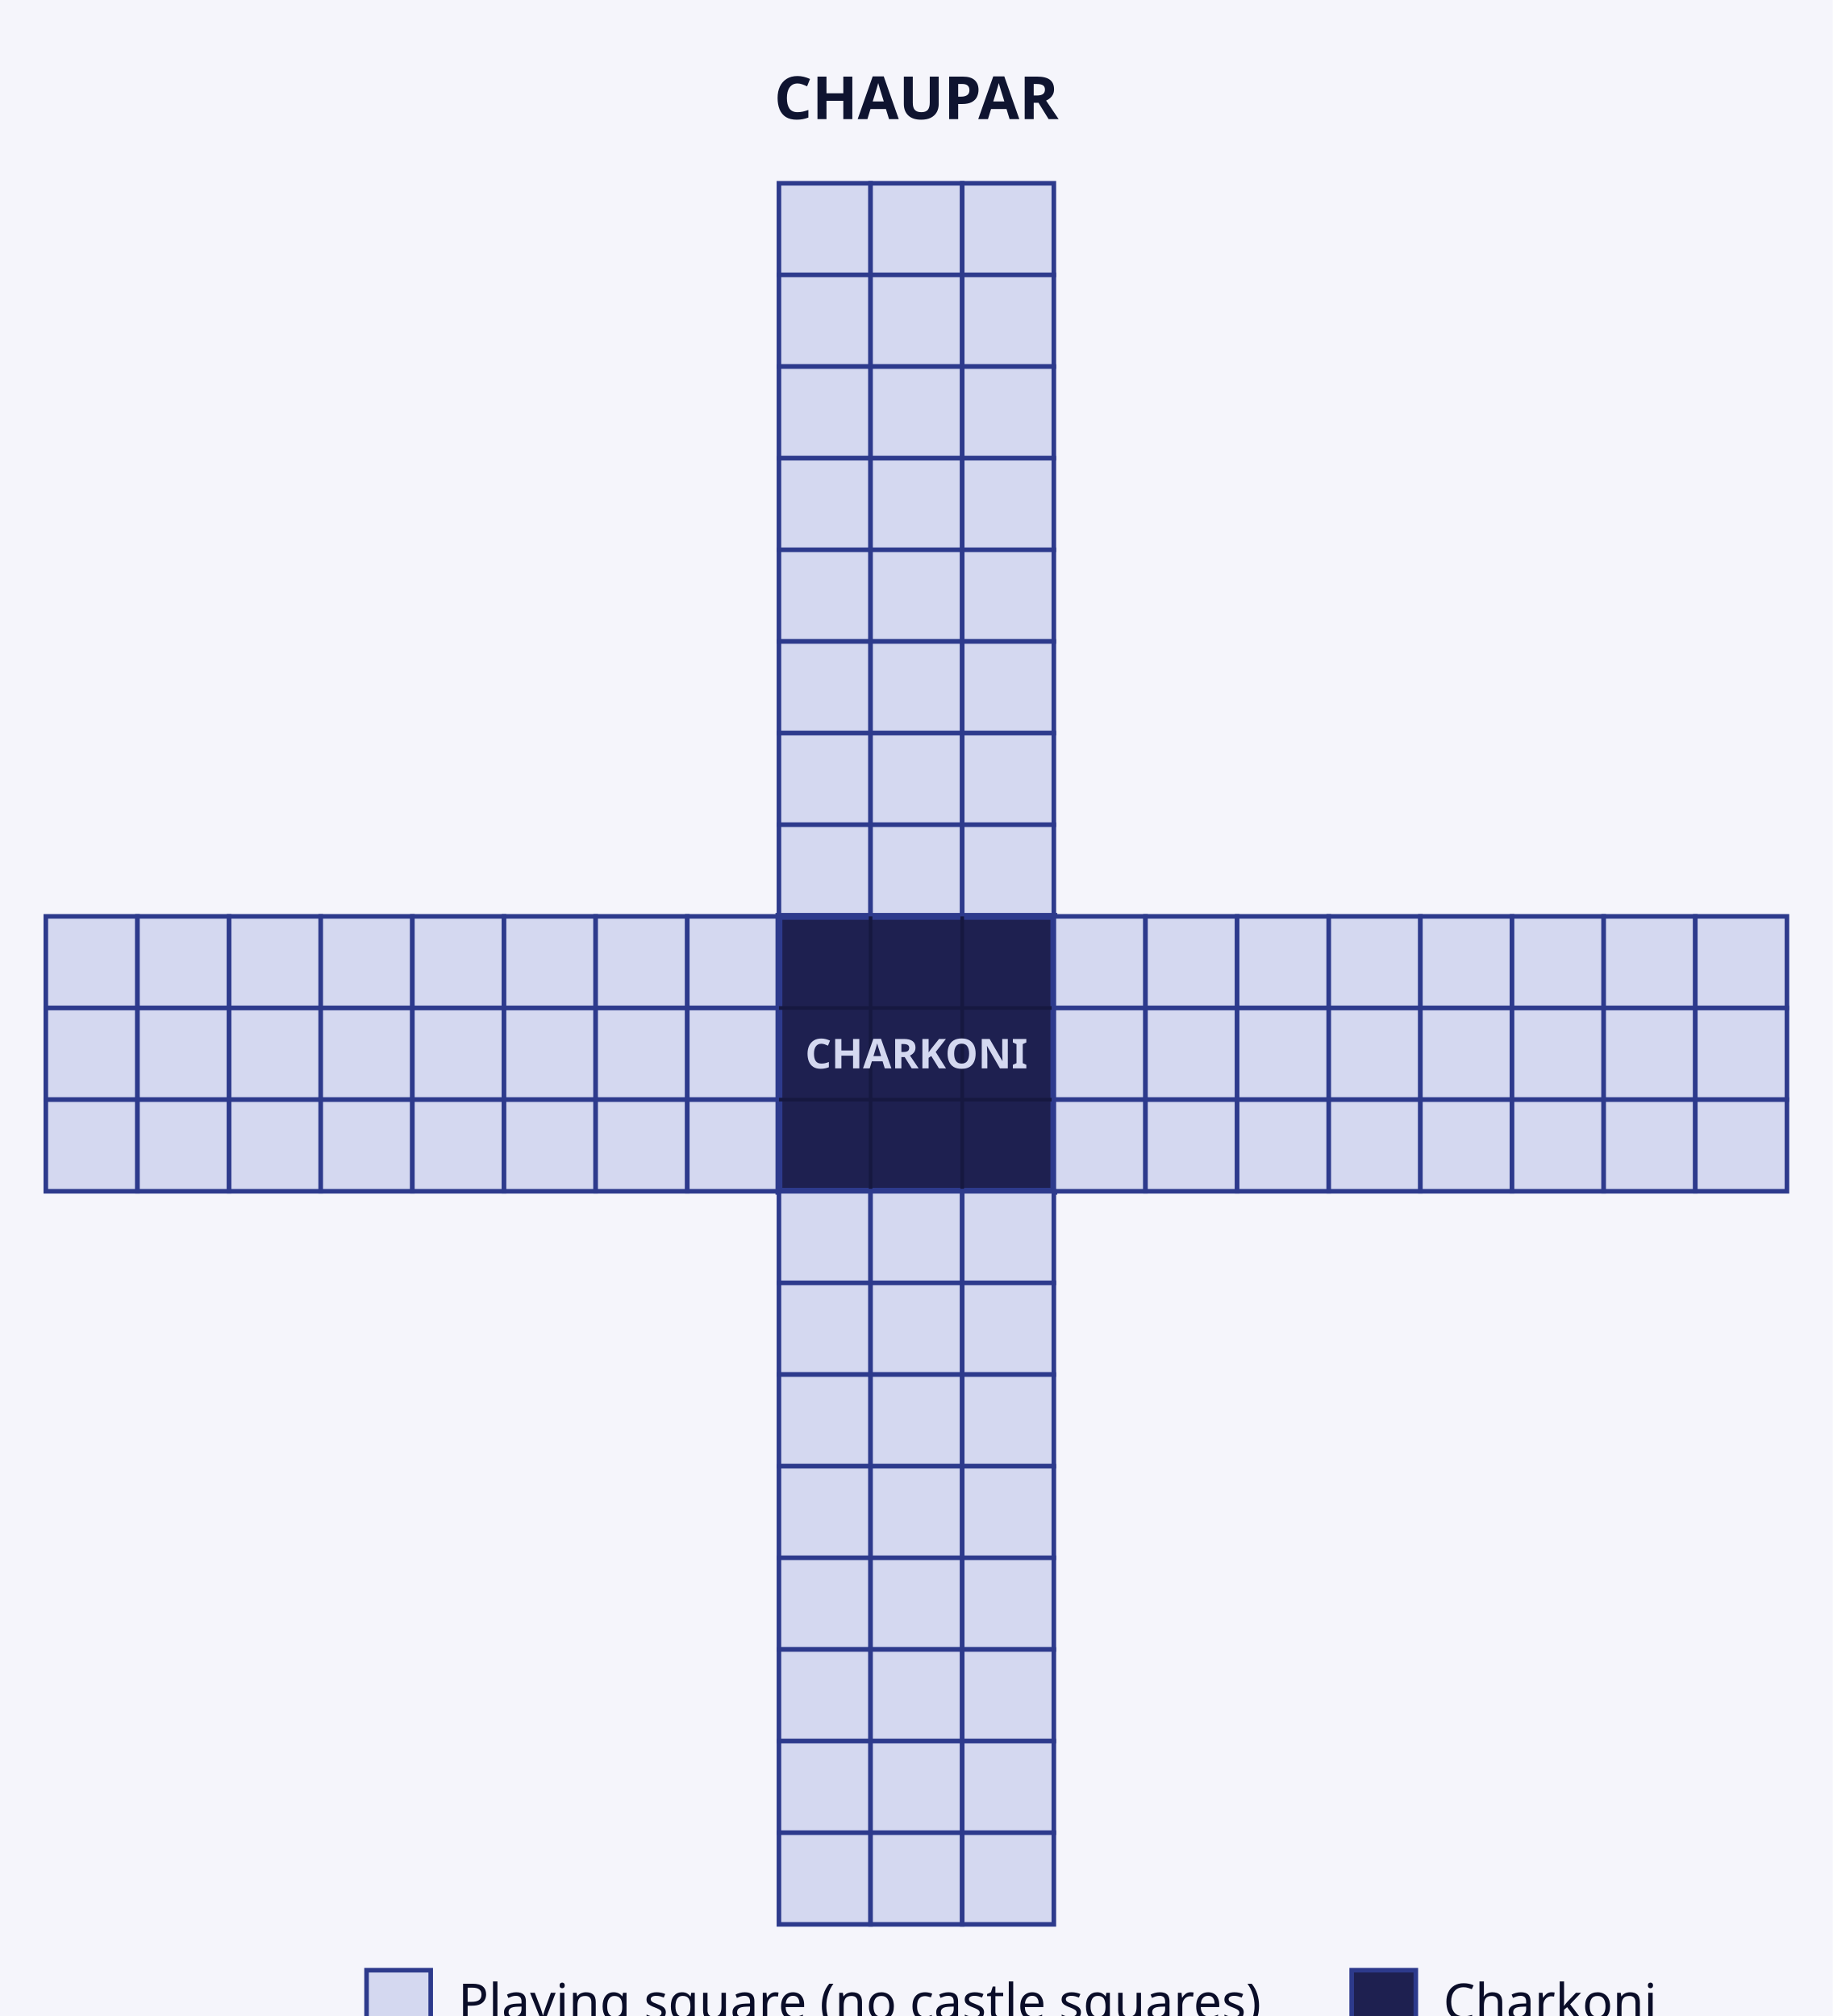
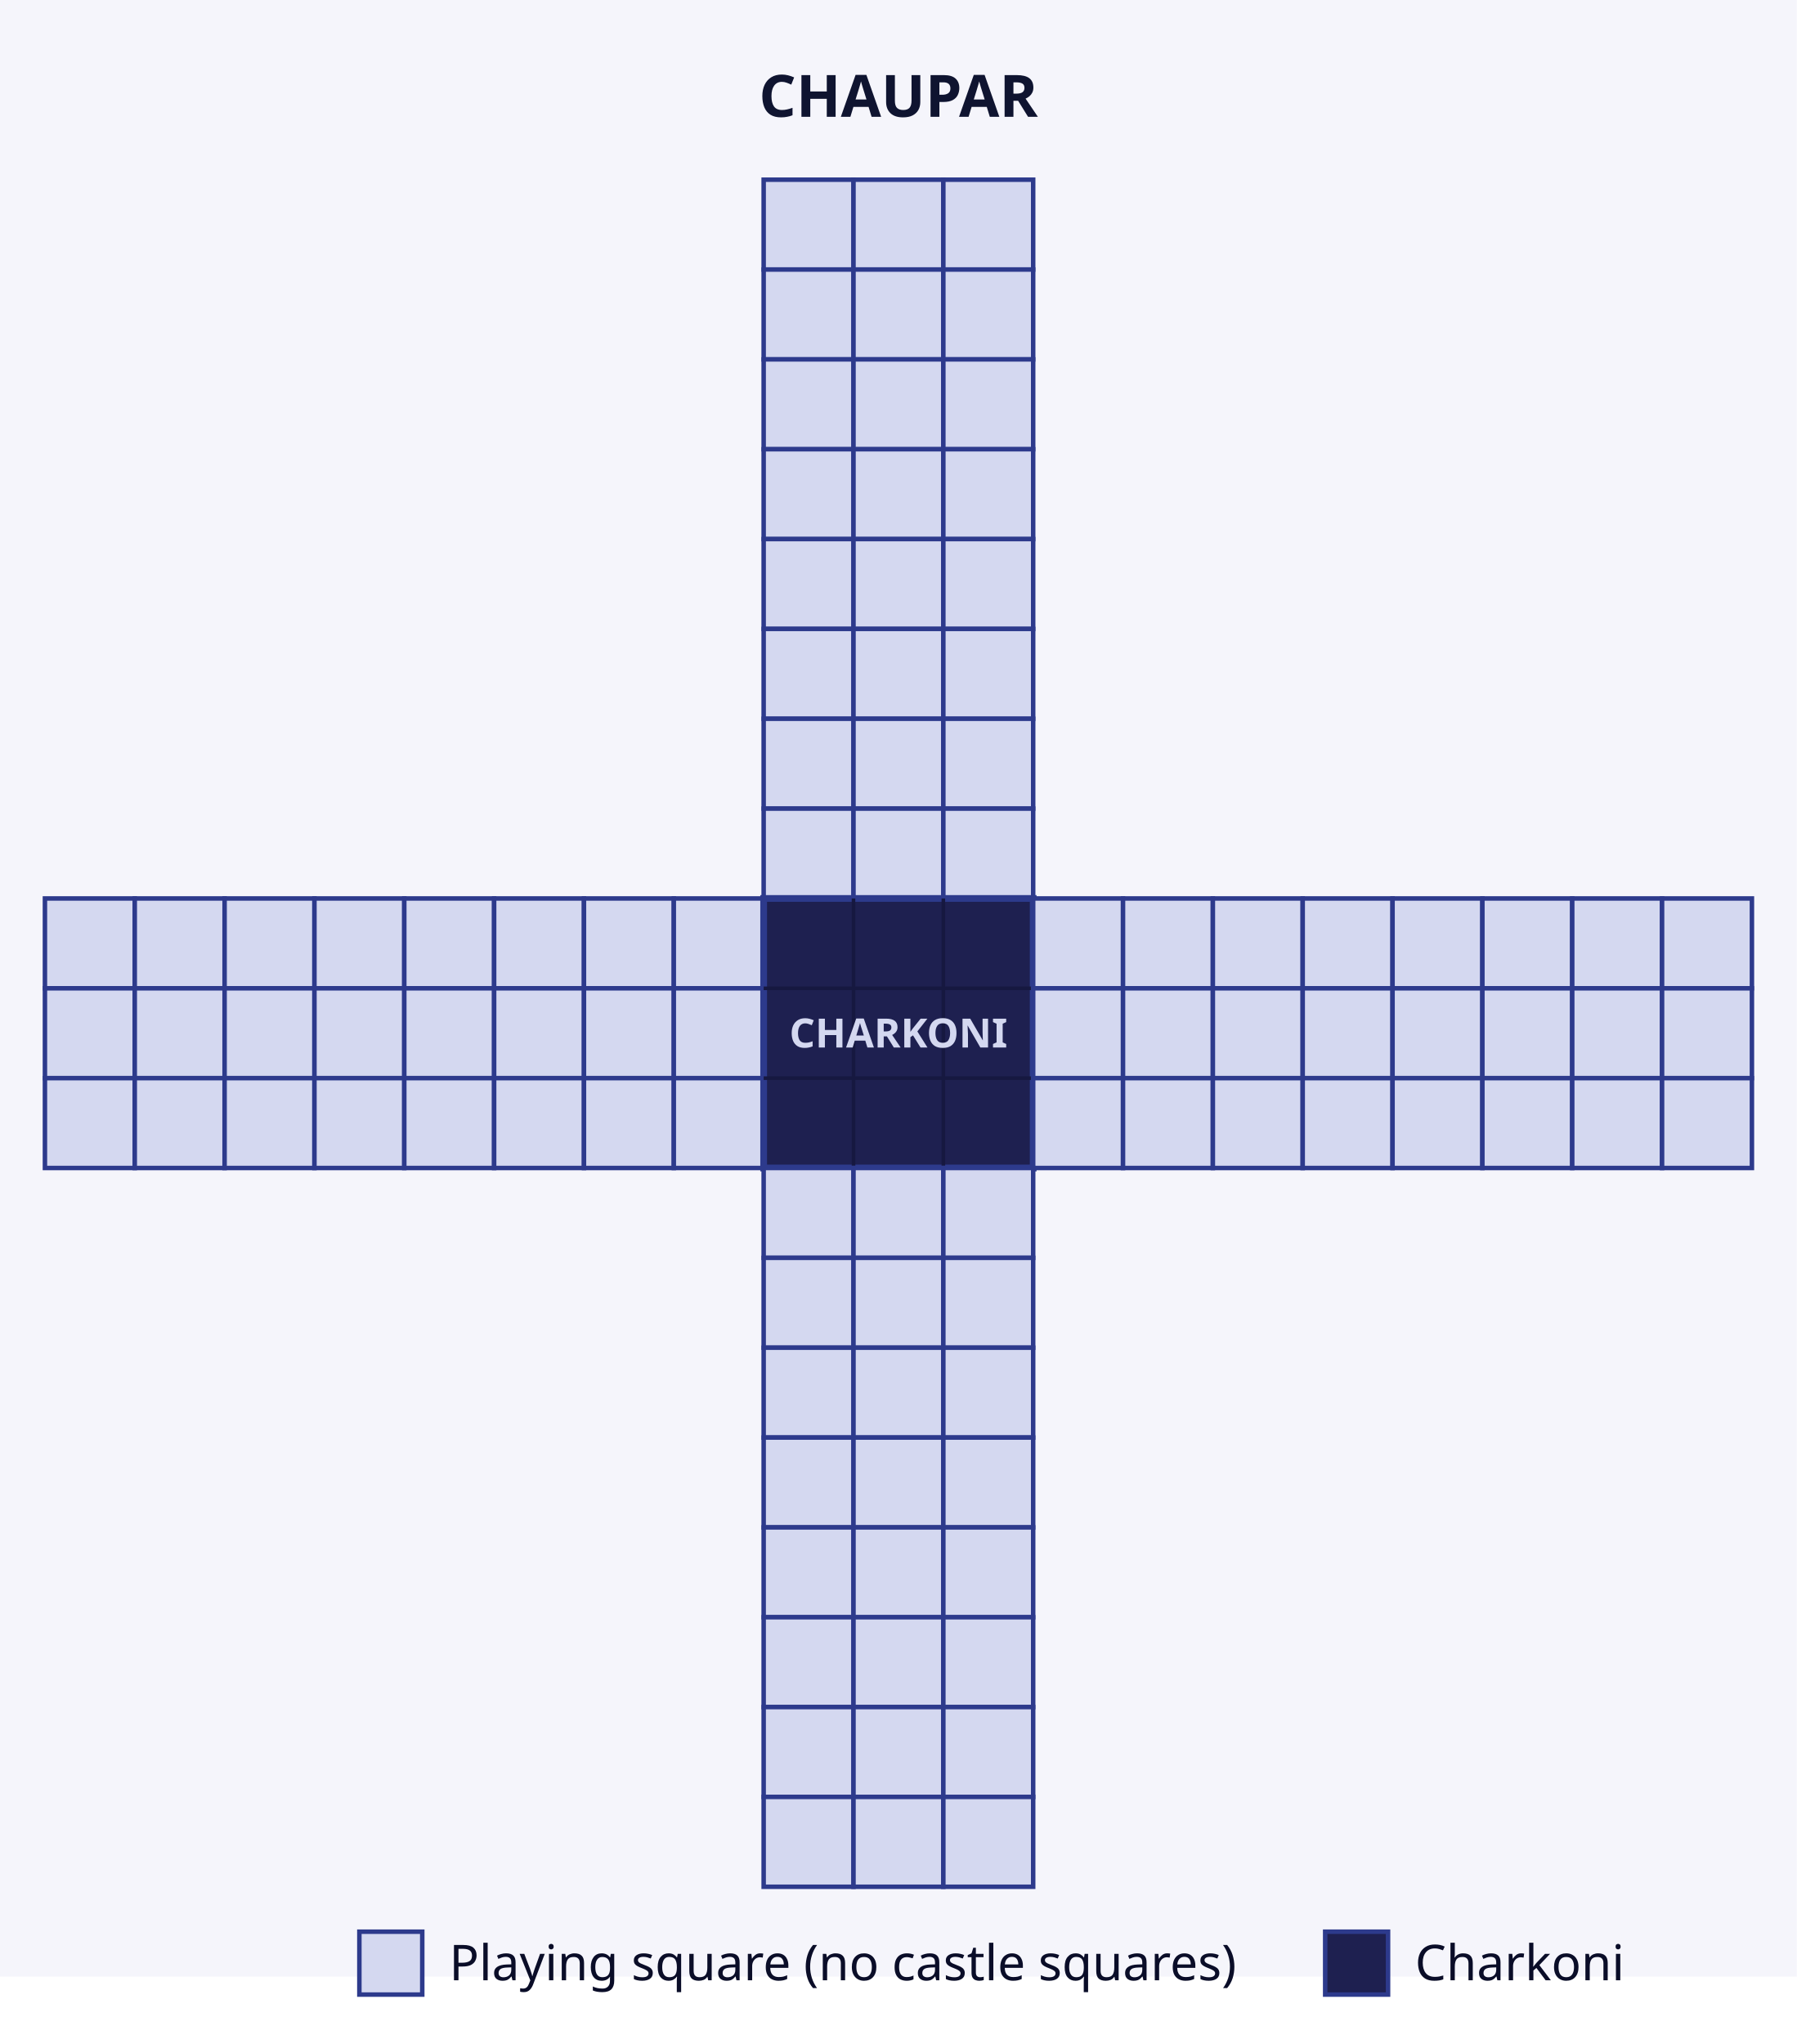
- <svg xmlns="http://www.w3.org/2000/svg" width="400" height="440" viewBox="0 0 400 440">
+ <svg xmlns="http://www.w3.org/2000/svg" width="400" height="455" viewBox="0 0 400 455">
  <rect width="400" height="440" fill="#f5f5fb" />
  <text x="200" y="26" font-family="sans-serif" font-size="13" font-weight="700" fill="#0f1430" text-anchor="middle">CHAUPAR</text>
  <rect x="170" y="40" width="20" height="20" fill="#d4d8f0" stroke="#2d3a8c" stroke-width="1" />
  <rect x="170" y="60" width="20" height="20" fill="#d4d8f0" stroke="#2d3a8c" stroke-width="1" />
  <rect x="170" y="80" width="20" height="20" fill="#d4d8f0" stroke="#2d3a8c" stroke-width="1" />
  <rect x="170" y="100" width="20" height="20" fill="#d4d8f0" stroke="#2d3a8c" stroke-width="1" />
  <rect x="170" y="120" width="20" height="20" fill="#d4d8f0" stroke="#2d3a8c" stroke-width="1" />
  <rect x="170" y="140" width="20" height="20" fill="#d4d8f0" stroke="#2d3a8c" stroke-width="1" />
  <rect x="170" y="160" width="20" height="20" fill="#d4d8f0" stroke="#2d3a8c" stroke-width="1" />
  <rect x="170" y="180" width="20" height="20" fill="#d4d8f0" stroke="#2d3a8c" stroke-width="1" />
  <rect x="190" y="40" width="20" height="20" fill="#d4d8f0" stroke="#2d3a8c" stroke-width="1" />
  <rect x="190" y="60" width="20" height="20" fill="#d4d8f0" stroke="#2d3a8c" stroke-width="1" />
  <rect x="190" y="80" width="20" height="20" fill="#d4d8f0" stroke="#2d3a8c" stroke-width="1" />
  <rect x="190" y="100" width="20" height="20" fill="#d4d8f0" stroke="#2d3a8c" stroke-width="1" />
  <rect x="190" y="120" width="20" height="20" fill="#d4d8f0" stroke="#2d3a8c" stroke-width="1" />
  <rect x="190" y="140" width="20" height="20" fill="#d4d8f0" stroke="#2d3a8c" stroke-width="1" />
  <rect x="190" y="160" width="20" height="20" fill="#d4d8f0" stroke="#2d3a8c" stroke-width="1" />
  <rect x="190" y="180" width="20" height="20" fill="#d4d8f0" stroke="#2d3a8c" stroke-width="1" />
  <rect x="210" y="40" width="20" height="20" fill="#d4d8f0" stroke="#2d3a8c" stroke-width="1" />
  <rect x="210" y="60" width="20" height="20" fill="#d4d8f0" stroke="#2d3a8c" stroke-width="1" />
  <rect x="210" y="80" width="20" height="20" fill="#d4d8f0" stroke="#2d3a8c" stroke-width="1" />
  <rect x="210" y="100" width="20" height="20" fill="#d4d8f0" stroke="#2d3a8c" stroke-width="1" />
  <rect x="210" y="120" width="20" height="20" fill="#d4d8f0" stroke="#2d3a8c" stroke-width="1" />
  <rect x="210" y="140" width="20" height="20" fill="#d4d8f0" stroke="#2d3a8c" stroke-width="1" />
  <rect x="210" y="160" width="20" height="20" fill="#d4d8f0" stroke="#2d3a8c" stroke-width="1" />
  <rect x="210" y="180" width="20" height="20" fill="#d4d8f0" stroke="#2d3a8c" stroke-width="1" />
  <rect x="10" y="200" width="20" height="20" fill="#d4d8f0" stroke="#2d3a8c" stroke-width="1" />
  <rect x="30" y="200" width="20" height="20" fill="#d4d8f0" stroke="#2d3a8c" stroke-width="1" />
  <rect x="50" y="200" width="20" height="20" fill="#d4d8f0" stroke="#2d3a8c" stroke-width="1" />
  <rect x="70" y="200" width="20" height="20" fill="#d4d8f0" stroke="#2d3a8c" stroke-width="1" />
  <rect x="90" y="200" width="20" height="20" fill="#d4d8f0" stroke="#2d3a8c" stroke-width="1" />
  <rect x="110" y="200" width="20" height="20" fill="#d4d8f0" stroke="#2d3a8c" stroke-width="1" />
  <rect x="130" y="200" width="20" height="20" fill="#d4d8f0" stroke="#2d3a8c" stroke-width="1" />
  <rect x="150" y="200" width="20" height="20" fill="#d4d8f0" stroke="#2d3a8c" stroke-width="1" />
  <rect x="10" y="220" width="20" height="20" fill="#d4d8f0" stroke="#2d3a8c" stroke-width="1" />
  <rect x="30" y="220" width="20" height="20" fill="#d4d8f0" stroke="#2d3a8c" stroke-width="1" />
  <rect x="50" y="220" width="20" height="20" fill="#d4d8f0" stroke="#2d3a8c" stroke-width="1" />
  <rect x="70" y="220" width="20" height="20" fill="#d4d8f0" stroke="#2d3a8c" stroke-width="1" />
  <rect x="90" y="220" width="20" height="20" fill="#d4d8f0" stroke="#2d3a8c" stroke-width="1" />
  <rect x="110" y="220" width="20" height="20" fill="#d4d8f0" stroke="#2d3a8c" stroke-width="1" />
  <rect x="130" y="220" width="20" height="20" fill="#d4d8f0" stroke="#2d3a8c" stroke-width="1" />
  <rect x="150" y="220" width="20" height="20" fill="#d4d8f0" stroke="#2d3a8c" stroke-width="1" />
  <rect x="10" y="240" width="20" height="20" fill="#d4d8f0" stroke="#2d3a8c" stroke-width="1" />
  <rect x="30" y="240" width="20" height="20" fill="#d4d8f0" stroke="#2d3a8c" stroke-width="1" />
  <rect x="50" y="240" width="20" height="20" fill="#d4d8f0" stroke="#2d3a8c" stroke-width="1" />
  <rect x="70" y="240" width="20" height="20" fill="#d4d8f0" stroke="#2d3a8c" stroke-width="1" />
  <rect x="90" y="240" width="20" height="20" fill="#d4d8f0" stroke="#2d3a8c" stroke-width="1" />
  <rect x="110" y="240" width="20" height="20" fill="#d4d8f0" stroke="#2d3a8c" stroke-width="1" />
  <rect x="130" y="240" width="20" height="20" fill="#d4d8f0" stroke="#2d3a8c" stroke-width="1" />
  <rect x="150" y="240" width="20" height="20" fill="#d4d8f0" stroke="#2d3a8c" stroke-width="1" />
  <rect x="170" y="200" width="60" height="60" fill="#1e2050" stroke="#2d3a8c" stroke-width="1.5" />
  <line x1="190" y1="200" x2="190" y2="260" stroke="#161840" stroke-width="0.8" />
  <line x1="210" y1="200" x2="210" y2="260" stroke="#161840" stroke-width="0.8" />
  <line x1="170" y1="220" x2="230" y2="220" stroke="#161840" stroke-width="0.8" />
  <line x1="170" y1="240" x2="230" y2="240" stroke="#161840" stroke-width="0.8" />
  <text x="200" y="230" font-family="sans-serif" font-size="9" font-weight="700" fill="#d4d8f0" text-anchor="middle" dominant-baseline="middle">CHARKONI</text>
  <rect x="230" y="200" width="20" height="20" fill="#d4d8f0" stroke="#2d3a8c" stroke-width="1" />
  <rect x="250" y="200" width="20" height="20" fill="#d4d8f0" stroke="#2d3a8c" stroke-width="1" />
  <rect x="270" y="200" width="20" height="20" fill="#d4d8f0" stroke="#2d3a8c" stroke-width="1" />
  <rect x="290" y="200" width="20" height="20" fill="#d4d8f0" stroke="#2d3a8c" stroke-width="1" />
  <rect x="310" y="200" width="20" height="20" fill="#d4d8f0" stroke="#2d3a8c" stroke-width="1" />
  <rect x="330" y="200" width="20" height="20" fill="#d4d8f0" stroke="#2d3a8c" stroke-width="1" />
  <rect x="350" y="200" width="20" height="20" fill="#d4d8f0" stroke="#2d3a8c" stroke-width="1" />
  <rect x="370" y="200" width="20" height="20" fill="#d4d8f0" stroke="#2d3a8c" stroke-width="1" />
  <rect x="230" y="220" width="20" height="20" fill="#d4d8f0" stroke="#2d3a8c" stroke-width="1" />
  <rect x="250" y="220" width="20" height="20" fill="#d4d8f0" stroke="#2d3a8c" stroke-width="1" />
  <rect x="270" y="220" width="20" height="20" fill="#d4d8f0" stroke="#2d3a8c" stroke-width="1" />
  <rect x="290" y="220" width="20" height="20" fill="#d4d8f0" stroke="#2d3a8c" stroke-width="1" />
  <rect x="310" y="220" width="20" height="20" fill="#d4d8f0" stroke="#2d3a8c" stroke-width="1" />
  <rect x="330" y="220" width="20" height="20" fill="#d4d8f0" stroke="#2d3a8c" stroke-width="1" />
  <rect x="350" y="220" width="20" height="20" fill="#d4d8f0" stroke="#2d3a8c" stroke-width="1" />
  <rect x="370" y="220" width="20" height="20" fill="#d4d8f0" stroke="#2d3a8c" stroke-width="1" />
  <rect x="230" y="240" width="20" height="20" fill="#d4d8f0" stroke="#2d3a8c" stroke-width="1" />
  <rect x="250" y="240" width="20" height="20" fill="#d4d8f0" stroke="#2d3a8c" stroke-width="1" />
  <rect x="270" y="240" width="20" height="20" fill="#d4d8f0" stroke="#2d3a8c" stroke-width="1" />
  <rect x="290" y="240" width="20" height="20" fill="#d4d8f0" stroke="#2d3a8c" stroke-width="1" />
  <rect x="310" y="240" width="20" height="20" fill="#d4d8f0" stroke="#2d3a8c" stroke-width="1" />
  <rect x="330" y="240" width="20" height="20" fill="#d4d8f0" stroke="#2d3a8c" stroke-width="1" />
  <rect x="350" y="240" width="20" height="20" fill="#d4d8f0" stroke="#2d3a8c" stroke-width="1" />
  <rect x="370" y="240" width="20" height="20" fill="#d4d8f0" stroke="#2d3a8c" stroke-width="1" />
  <rect x="170" y="260" width="20" height="20" fill="#d4d8f0" stroke="#2d3a8c" stroke-width="1" />
  <rect x="170" y="280" width="20" height="20" fill="#d4d8f0" stroke="#2d3a8c" stroke-width="1" />
  <rect x="170" y="300" width="20" height="20" fill="#d4d8f0" stroke="#2d3a8c" stroke-width="1" />
  <rect x="170" y="320" width="20" height="20" fill="#d4d8f0" stroke="#2d3a8c" stroke-width="1" />
  <rect x="170" y="340" width="20" height="20" fill="#d4d8f0" stroke="#2d3a8c" stroke-width="1" />
  <rect x="170" y="360" width="20" height="20" fill="#d4d8f0" stroke="#2d3a8c" stroke-width="1" />
  <rect x="170" y="380" width="20" height="20" fill="#d4d8f0" stroke="#2d3a8c" stroke-width="1" />
  <rect x="170" y="400" width="20" height="20" fill="#d4d8f0" stroke="#2d3a8c" stroke-width="1" />
  <rect x="190" y="260" width="20" height="20" fill="#d4d8f0" stroke="#2d3a8c" stroke-width="1" />
  <rect x="190" y="280" width="20" height="20" fill="#d4d8f0" stroke="#2d3a8c" stroke-width="1" />
  <rect x="190" y="300" width="20" height="20" fill="#d4d8f0" stroke="#2d3a8c" stroke-width="1" />
  <rect x="190" y="320" width="20" height="20" fill="#d4d8f0" stroke="#2d3a8c" stroke-width="1" />
  <rect x="190" y="340" width="20" height="20" fill="#d4d8f0" stroke="#2d3a8c" stroke-width="1" />
  <rect x="190" y="360" width="20" height="20" fill="#d4d8f0" stroke="#2d3a8c" stroke-width="1" />
  <rect x="190" y="380" width="20" height="20" fill="#d4d8f0" stroke="#2d3a8c" stroke-width="1" />
  <rect x="190" y="400" width="20" height="20" fill="#d4d8f0" stroke="#2d3a8c" stroke-width="1" />
  <rect x="210" y="260" width="20" height="20" fill="#d4d8f0" stroke="#2d3a8c" stroke-width="1" />
  <rect x="210" y="280" width="20" height="20" fill="#d4d8f0" stroke="#2d3a8c" stroke-width="1" />
  <rect x="210" y="300" width="20" height="20" fill="#d4d8f0" stroke="#2d3a8c" stroke-width="1" />
  <rect x="210" y="320" width="20" height="20" fill="#d4d8f0" stroke="#2d3a8c" stroke-width="1" />
  <rect x="210" y="340" width="20" height="20" fill="#d4d8f0" stroke="#2d3a8c" stroke-width="1" />
  <rect x="210" y="360" width="20" height="20" fill="#d4d8f0" stroke="#2d3a8c" stroke-width="1" />
  <rect x="210" y="380" width="20" height="20" fill="#d4d8f0" stroke="#2d3a8c" stroke-width="1" />
  <rect x="210" y="400" width="20" height="20" fill="#d4d8f0" stroke="#2d3a8c" stroke-width="1" />
  <rect x="80" y="430" width="14" height="14" fill="#d4d8f0" stroke="#2d3a8c" stroke-width="1" />
  <text x="100" y="437" font-family="sans-serif" font-size="11" fill="#0a0d28" dominant-baseline="middle">Playing square (no castle squares)</text>
  <rect x="295" y="430" width="14" height="14" fill="#1e2050" stroke="#2d3a8c" stroke-width="1" />
  <text x="315" y="437" font-family="sans-serif" font-size="11" fill="#0a0d28" dominant-baseline="middle">Charkoni</text>
</svg>
